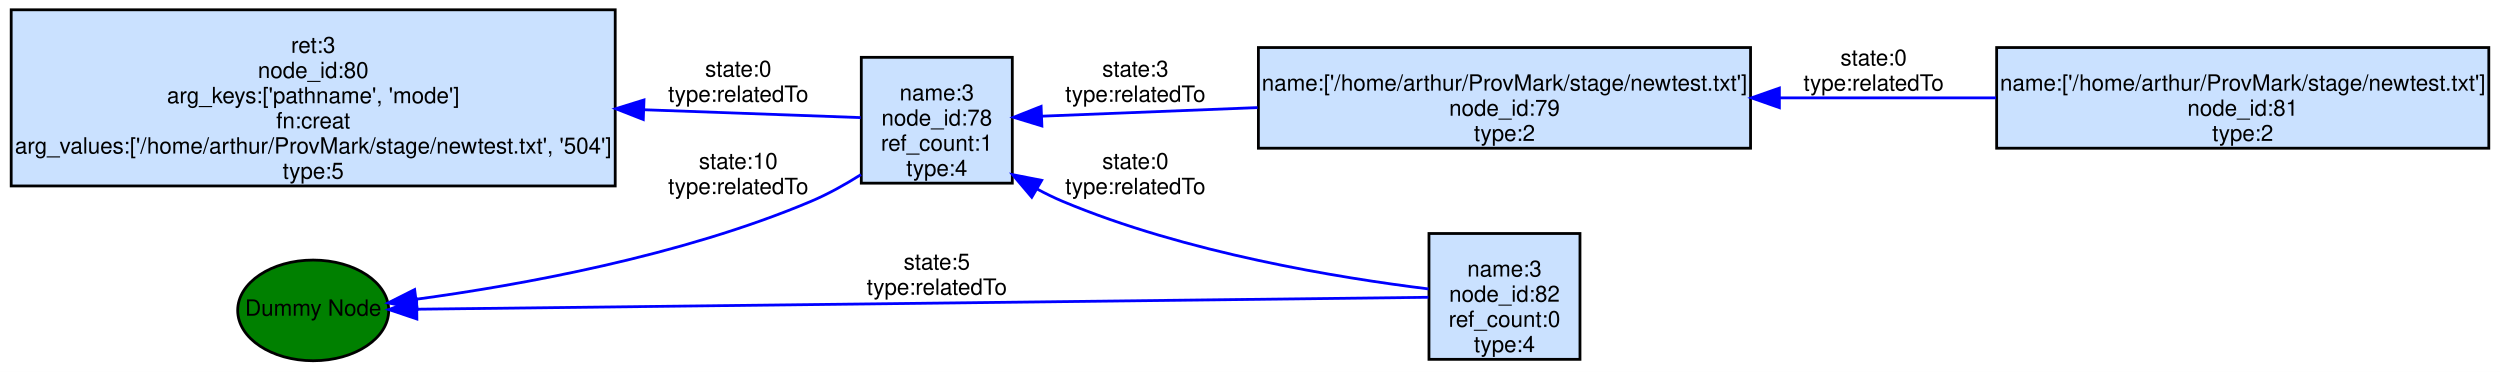
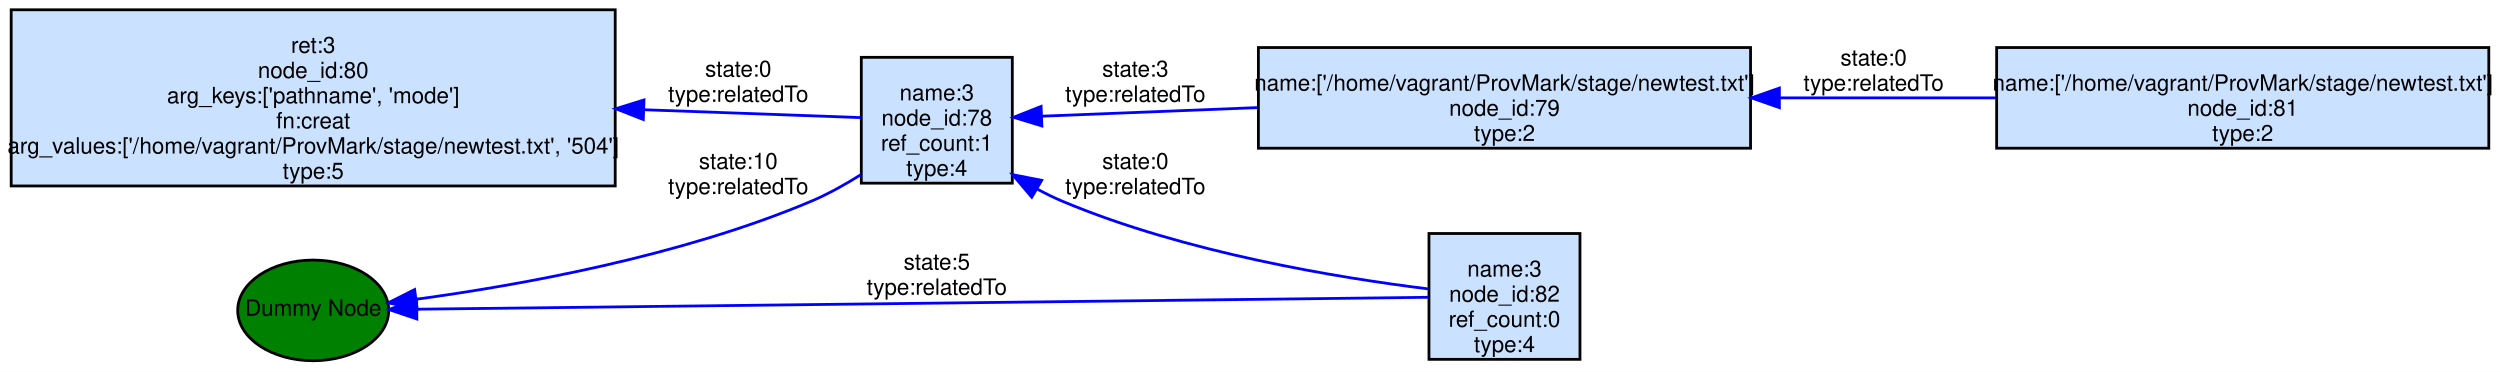
<svg xmlns="http://www.w3.org/2000/svg" width="894pt" height="133pt" viewBox="0.00 0.00 894.00 133.00">
  <g id="graph0" class="graph" transform="scale(1 1) rotate(0) translate(4 129)">
    <polygon fill="white" stroke="none" points="-4,4 -4,-129 890,-129 890,4 -4,4" />
    <g id="node1" class="node">
      <polygon fill="#cae1ff" stroke="black" points="886,-112 710,-112 710,-76 886,-76 886,-112" />
-       <text text-anchor="middle" x="798" y="-96.6" font-family="Helvetica,sans-Serif" font-size="8.00">name:['/home/arthur/ProvMark/stage/newtest.txt']</text>
+       <text text-anchor="middle" x="798" y="-96.6" font-family="Helvetica,sans-Serif" font-size="8.00">name:['/home/vagrant/ProvMark/stage/newtest.txt']</text>
      <text text-anchor="middle" x="798" y="-87.6" font-family="Helvetica,sans-Serif" font-size="8.00">node_id:81</text>
      <text text-anchor="middle" x="798" y="-78.6" font-family="Helvetica,sans-Serif" font-size="8.00">type:2</text>
    </g>
    <g id="node2" class="node">
      <polygon fill="#cae1ff" stroke="black" points="622,-112 446,-112 446,-76 622,-76 622,-112" />
-       <text text-anchor="middle" x="534" y="-96.6" font-family="Helvetica,sans-Serif" font-size="8.00">name:['/home/arthur/ProvMark/stage/newtest.txt']</text>
+       <text text-anchor="middle" x="534" y="-96.6" font-family="Helvetica,sans-Serif" font-size="8.00">name:['/home/vagrant/ProvMark/stage/newtest.txt']</text>
      <text text-anchor="middle" x="534" y="-87.6" font-family="Helvetica,sans-Serif" font-size="8.00">node_id:79</text>
      <text text-anchor="middle" x="534" y="-78.6" font-family="Helvetica,sans-Serif" font-size="8.00">type:2</text>
    </g>
    <g id="edge2" class="edge">
      <path fill="none" stroke="blue" d="M709.758,-94C684.92,-94 657.712,-94 632.316,-94" />
      <polygon fill="blue" stroke="blue" points="632.308,-90.5 622.308,-94 632.308,-97.5 632.308,-90.5" />
      <text text-anchor="middle" x="666" y="-105.6" font-family="Helvetica,sans-Serif" font-size="8.00">state:0</text>
      <text text-anchor="middle" x="666" y="-96.6" font-family="Helvetica,sans-Serif" font-size="8.00">type:relatedTo</text>
    </g>
    <g id="node6" class="node">
      <polygon fill="#cae1ff" stroke="black" points="358,-108.5 304,-108.5 304,-63.5 358,-63.5 358,-108.5" />
      <text text-anchor="middle" x="331" y="-93.1" font-family="Helvetica,sans-Serif" font-size="8.00">name:3</text>
      <text text-anchor="middle" x="331" y="-84.1" font-family="Helvetica,sans-Serif" font-size="8.00">node_id:78</text>
      <text text-anchor="middle" x="331" y="-75.1" font-family="Helvetica,sans-Serif" font-size="8.00">ref_count:1</text>
      <text text-anchor="middle" x="331" y="-66.1" font-family="Helvetica,sans-Serif" font-size="8.00">type:4</text>
    </g>
    <g id="edge3" class="edge">
      <path fill="none" stroke="blue" d="M445.715,-90.526C418.583,-89.446 390.144,-88.314 368.492,-87.452" />
      <polygon fill="blue" stroke="blue" points="368.576,-83.953 358.444,-87.052 368.297,-90.948 368.576,-83.953" />
      <text text-anchor="middle" x="402" y="-101.6" font-family="Helvetica,sans-Serif" font-size="8.00">state:3</text>
      <text text-anchor="middle" x="402" y="-92.6" font-family="Helvetica,sans-Serif" font-size="8.00">type:relatedTo</text>
    </g>
    <g id="node3" class="node">
      <ellipse fill="green" stroke="black" cx="108" cy="-18" rx="27" ry="18" />
      <text text-anchor="middle" x="108" y="-16.1" font-family="Helvetica,sans-Serif" font-size="8.00">Dummy Node</text>
    </g>
    <g id="node4" class="node">
      <polygon fill="#cae1ff" stroke="black" points="216,-125.5 0,-125.5 0,-62.5 216,-62.5 216,-125.5" />
      <text text-anchor="middle" x="108" y="-110.1" font-family="Helvetica,sans-Serif" font-size="8.00">ret:3</text>
      <text text-anchor="middle" x="108" y="-101.1" font-family="Helvetica,sans-Serif" font-size="8.00">node_id:80</text>
      <text text-anchor="middle" x="108" y="-92.1" font-family="Helvetica,sans-Serif" font-size="8.00">arg_keys:['pathname', 'mode']</text>
      <text text-anchor="middle" x="108" y="-83.1" font-family="Helvetica,sans-Serif" font-size="8.00">fn:creat</text>
-       <text text-anchor="middle" x="108" y="-74.1" font-family="Helvetica,sans-Serif" font-size="8.00">arg_values:['/home/arthur/ProvMark/stage/newtest.txt', '504']</text>
+       <text text-anchor="middle" x="108" y="-74.1" font-family="Helvetica,sans-Serif" font-size="8.00">arg_values:['/home/vagrant/ProvMark/stage/newtest.txt', '504']</text>
      <text text-anchor="middle" x="108" y="-65.1" font-family="Helvetica,sans-Serif" font-size="8.00">type:5</text>
    </g>
    <g id="node5" class="node">
      <polygon fill="#cae1ff" stroke="black" points="561,-45.5 507,-45.5 507,-0.5 561,-0.5 561,-45.5" />
      <text text-anchor="middle" x="534" y="-30.1" font-family="Helvetica,sans-Serif" font-size="8.00">name:3</text>
      <text text-anchor="middle" x="534" y="-21.1" font-family="Helvetica,sans-Serif" font-size="8.00">node_id:82</text>
      <text text-anchor="middle" x="534" y="-12.1" font-family="Helvetica,sans-Serif" font-size="8.00">ref_count:0</text>
      <text text-anchor="middle" x="534" y="-3.1" font-family="Helvetica,sans-Serif" font-size="8.00">type:4</text>
    </g>
    <g id="edge4" class="edge">
      <path fill="none" stroke="blue" d="M506.797,-22.691C433.903,-21.831 228.62,-19.411 145.062,-18.425" />
      <polygon fill="blue" stroke="blue" points="145.069,-14.925 135.028,-18.307 144.986,-21.925 145.069,-14.925" />
      <text text-anchor="middle" x="331" y="-32.6" font-family="Helvetica,sans-Serif" font-size="8.00">state:5</text>
      <text text-anchor="middle" x="331" y="-23.6" font-family="Helvetica,sans-Serif" font-size="8.00">type:relatedTo</text>
    </g>
    <g id="edge1" class="edge">
      <path fill="none" stroke="blue" d="M506.828,-25.677C474.921,-29.608 419.834,-38.571 376,-57 372.964,-58.276 369.912,-59.767 366.908,-61.387" />
      <polygon fill="blue" stroke="blue" points="364.962,-58.471 358.106,-66.548 368.502,-64.51 364.962,-58.471" />
      <text text-anchor="middle" x="402" y="-68.6" font-family="Helvetica,sans-Serif" font-size="8.00">state:0</text>
      <text text-anchor="middle" x="402" y="-59.6" font-family="Helvetica,sans-Serif" font-size="8.00">type:relatedTo</text>
    </g>
    <g id="edge6" class="edge">
      <path fill="none" stroke="blue" d="M303.887,-66.565C298.203,-62.98 292.068,-59.564 286,-57 239.438,-37.325 181.615,-26.985 144.999,-22.013" />
      <polygon fill="blue" stroke="blue" points="145.173,-18.506 134.806,-20.693 144.274,-25.448 145.173,-18.506" />
      <text text-anchor="middle" x="260" y="-68.6" font-family="Helvetica,sans-Serif" font-size="8.00">state:10</text>
      <text text-anchor="middle" x="260" y="-59.6" font-family="Helvetica,sans-Serif" font-size="8.00">type:relatedTo</text>
    </g>
    <g id="edge5" class="edge">
      <path fill="none" stroke="blue" d="M303.781,-86.949C284.092,-87.662 255.615,-88.693 226.487,-89.747" />
      <polygon fill="blue" stroke="blue" points="226.038,-86.261 216.171,-90.121 226.291,-93.256 226.038,-86.261" />
      <text text-anchor="middle" x="260" y="-101.6" font-family="Helvetica,sans-Serif" font-size="8.00">state:0</text>
      <text text-anchor="middle" x="260" y="-92.6" font-family="Helvetica,sans-Serif" font-size="8.00">type:relatedTo</text>
    </g>
  </g>
</svg>
